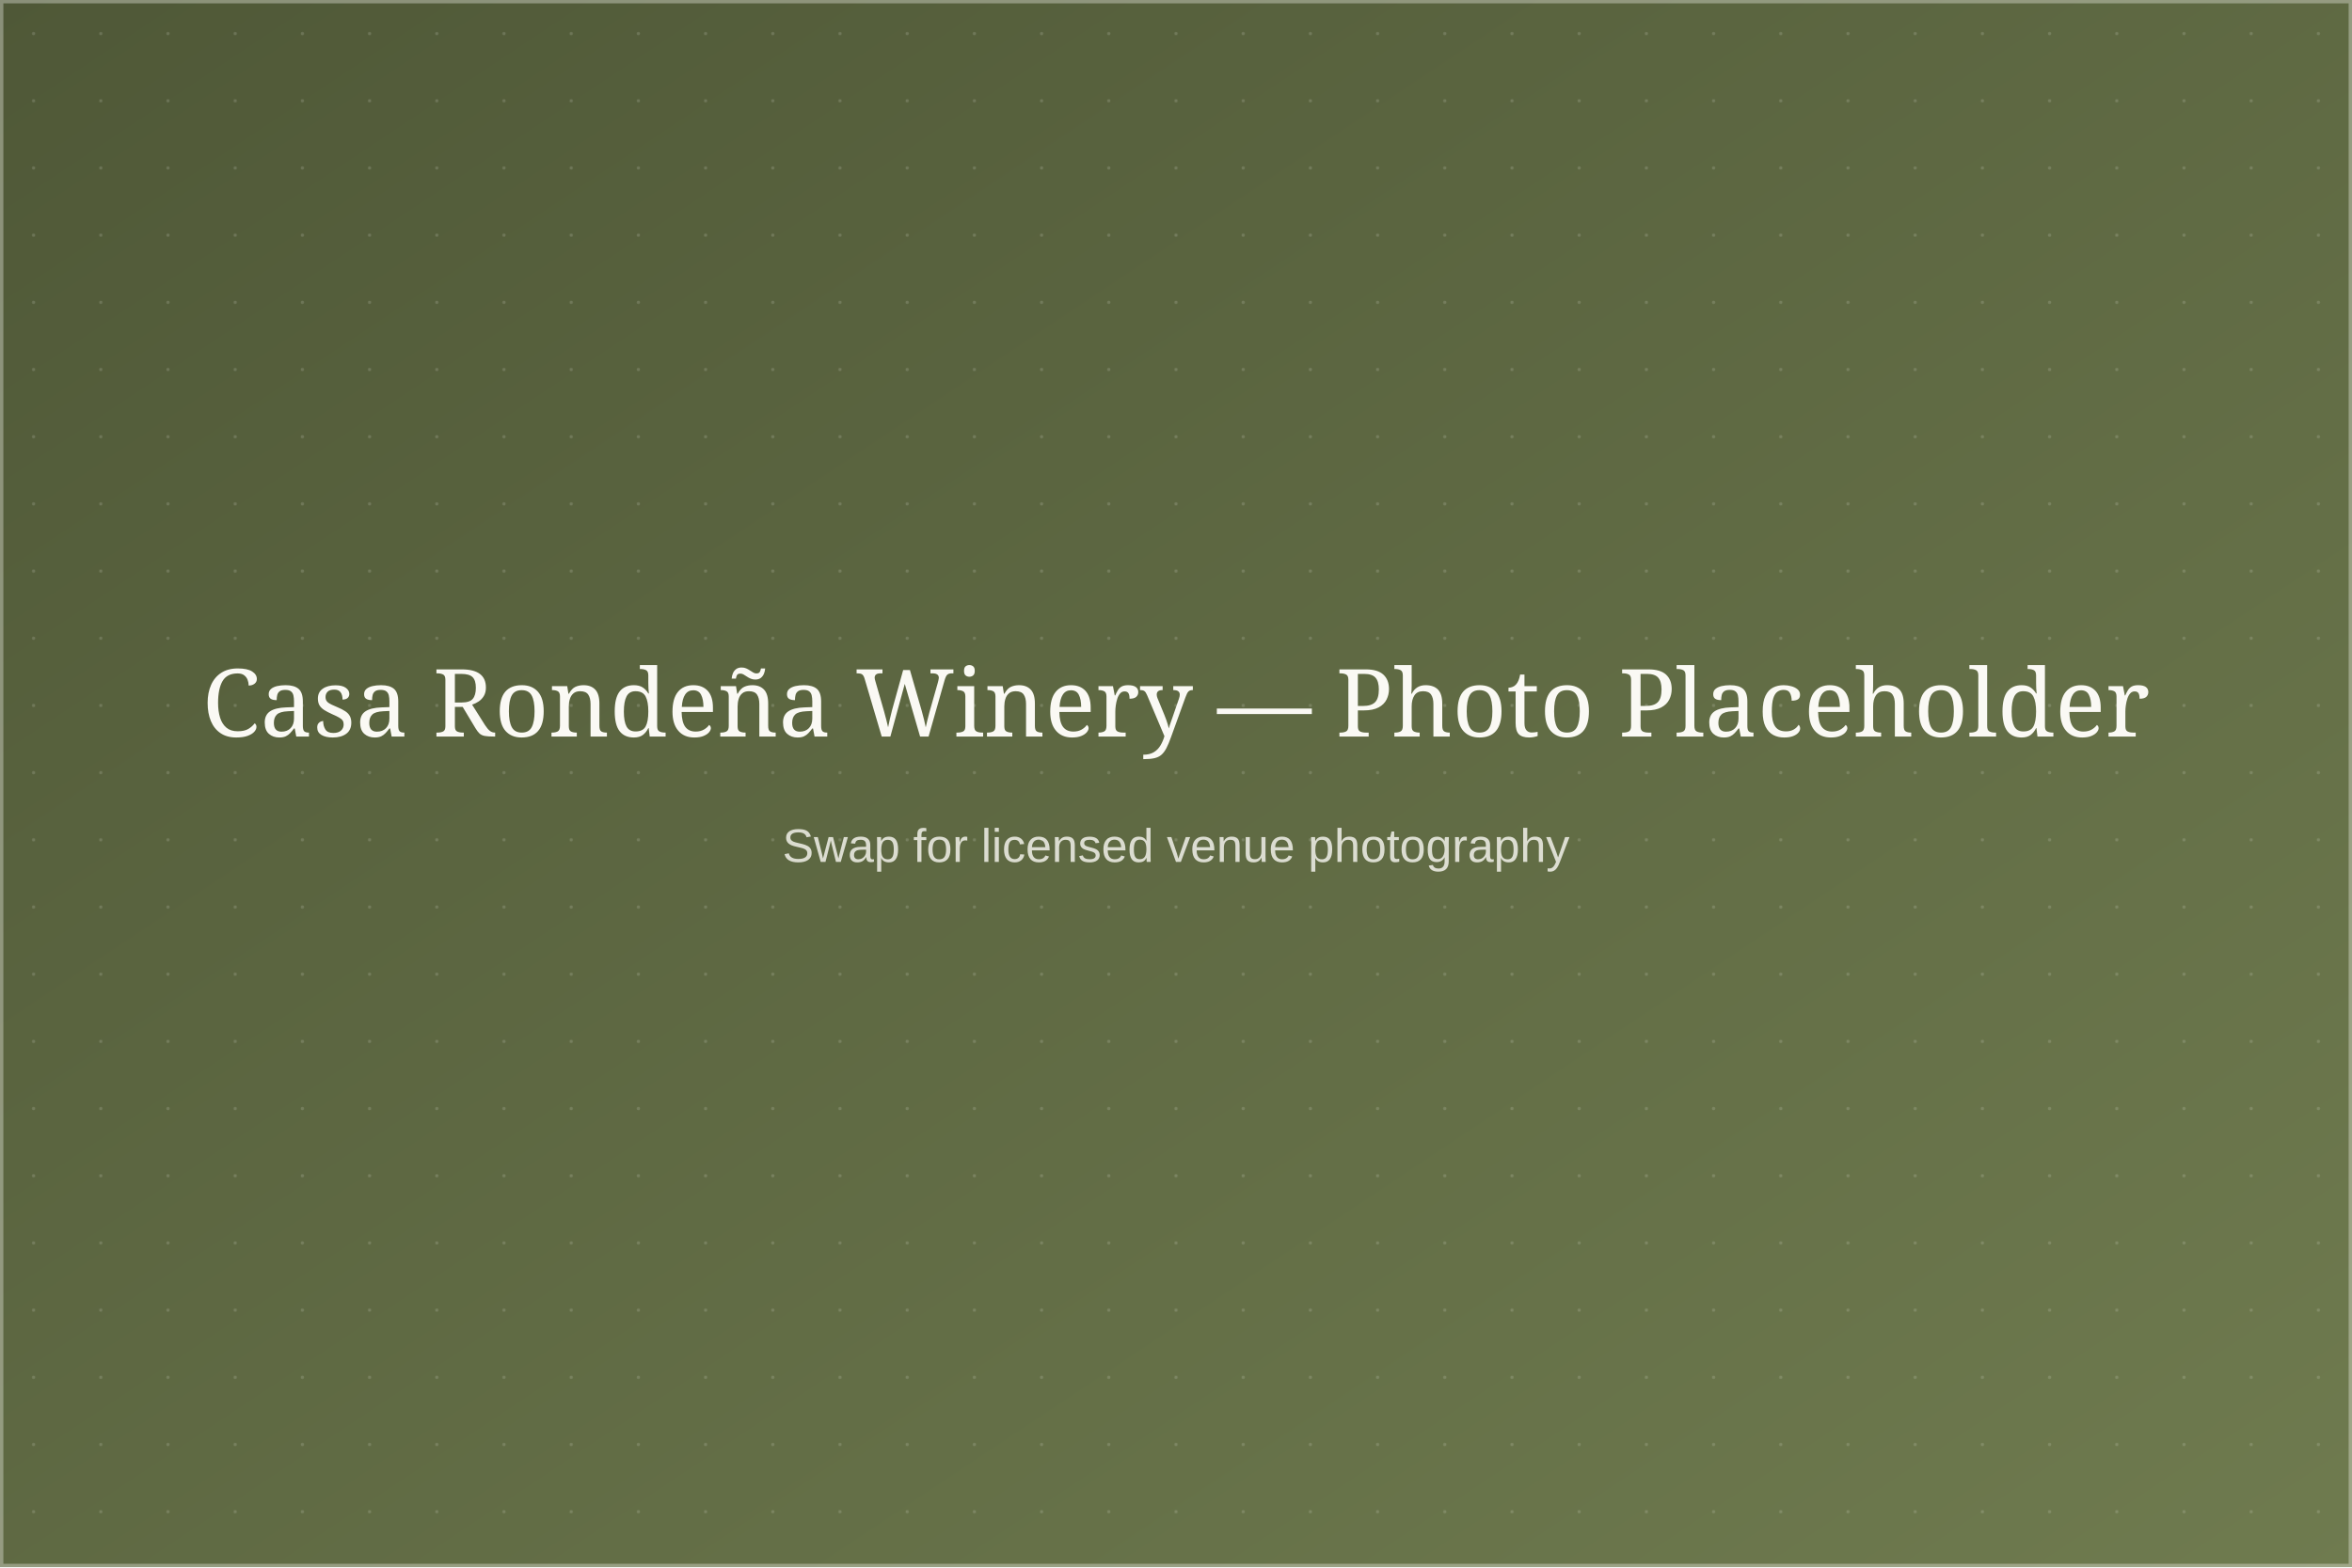
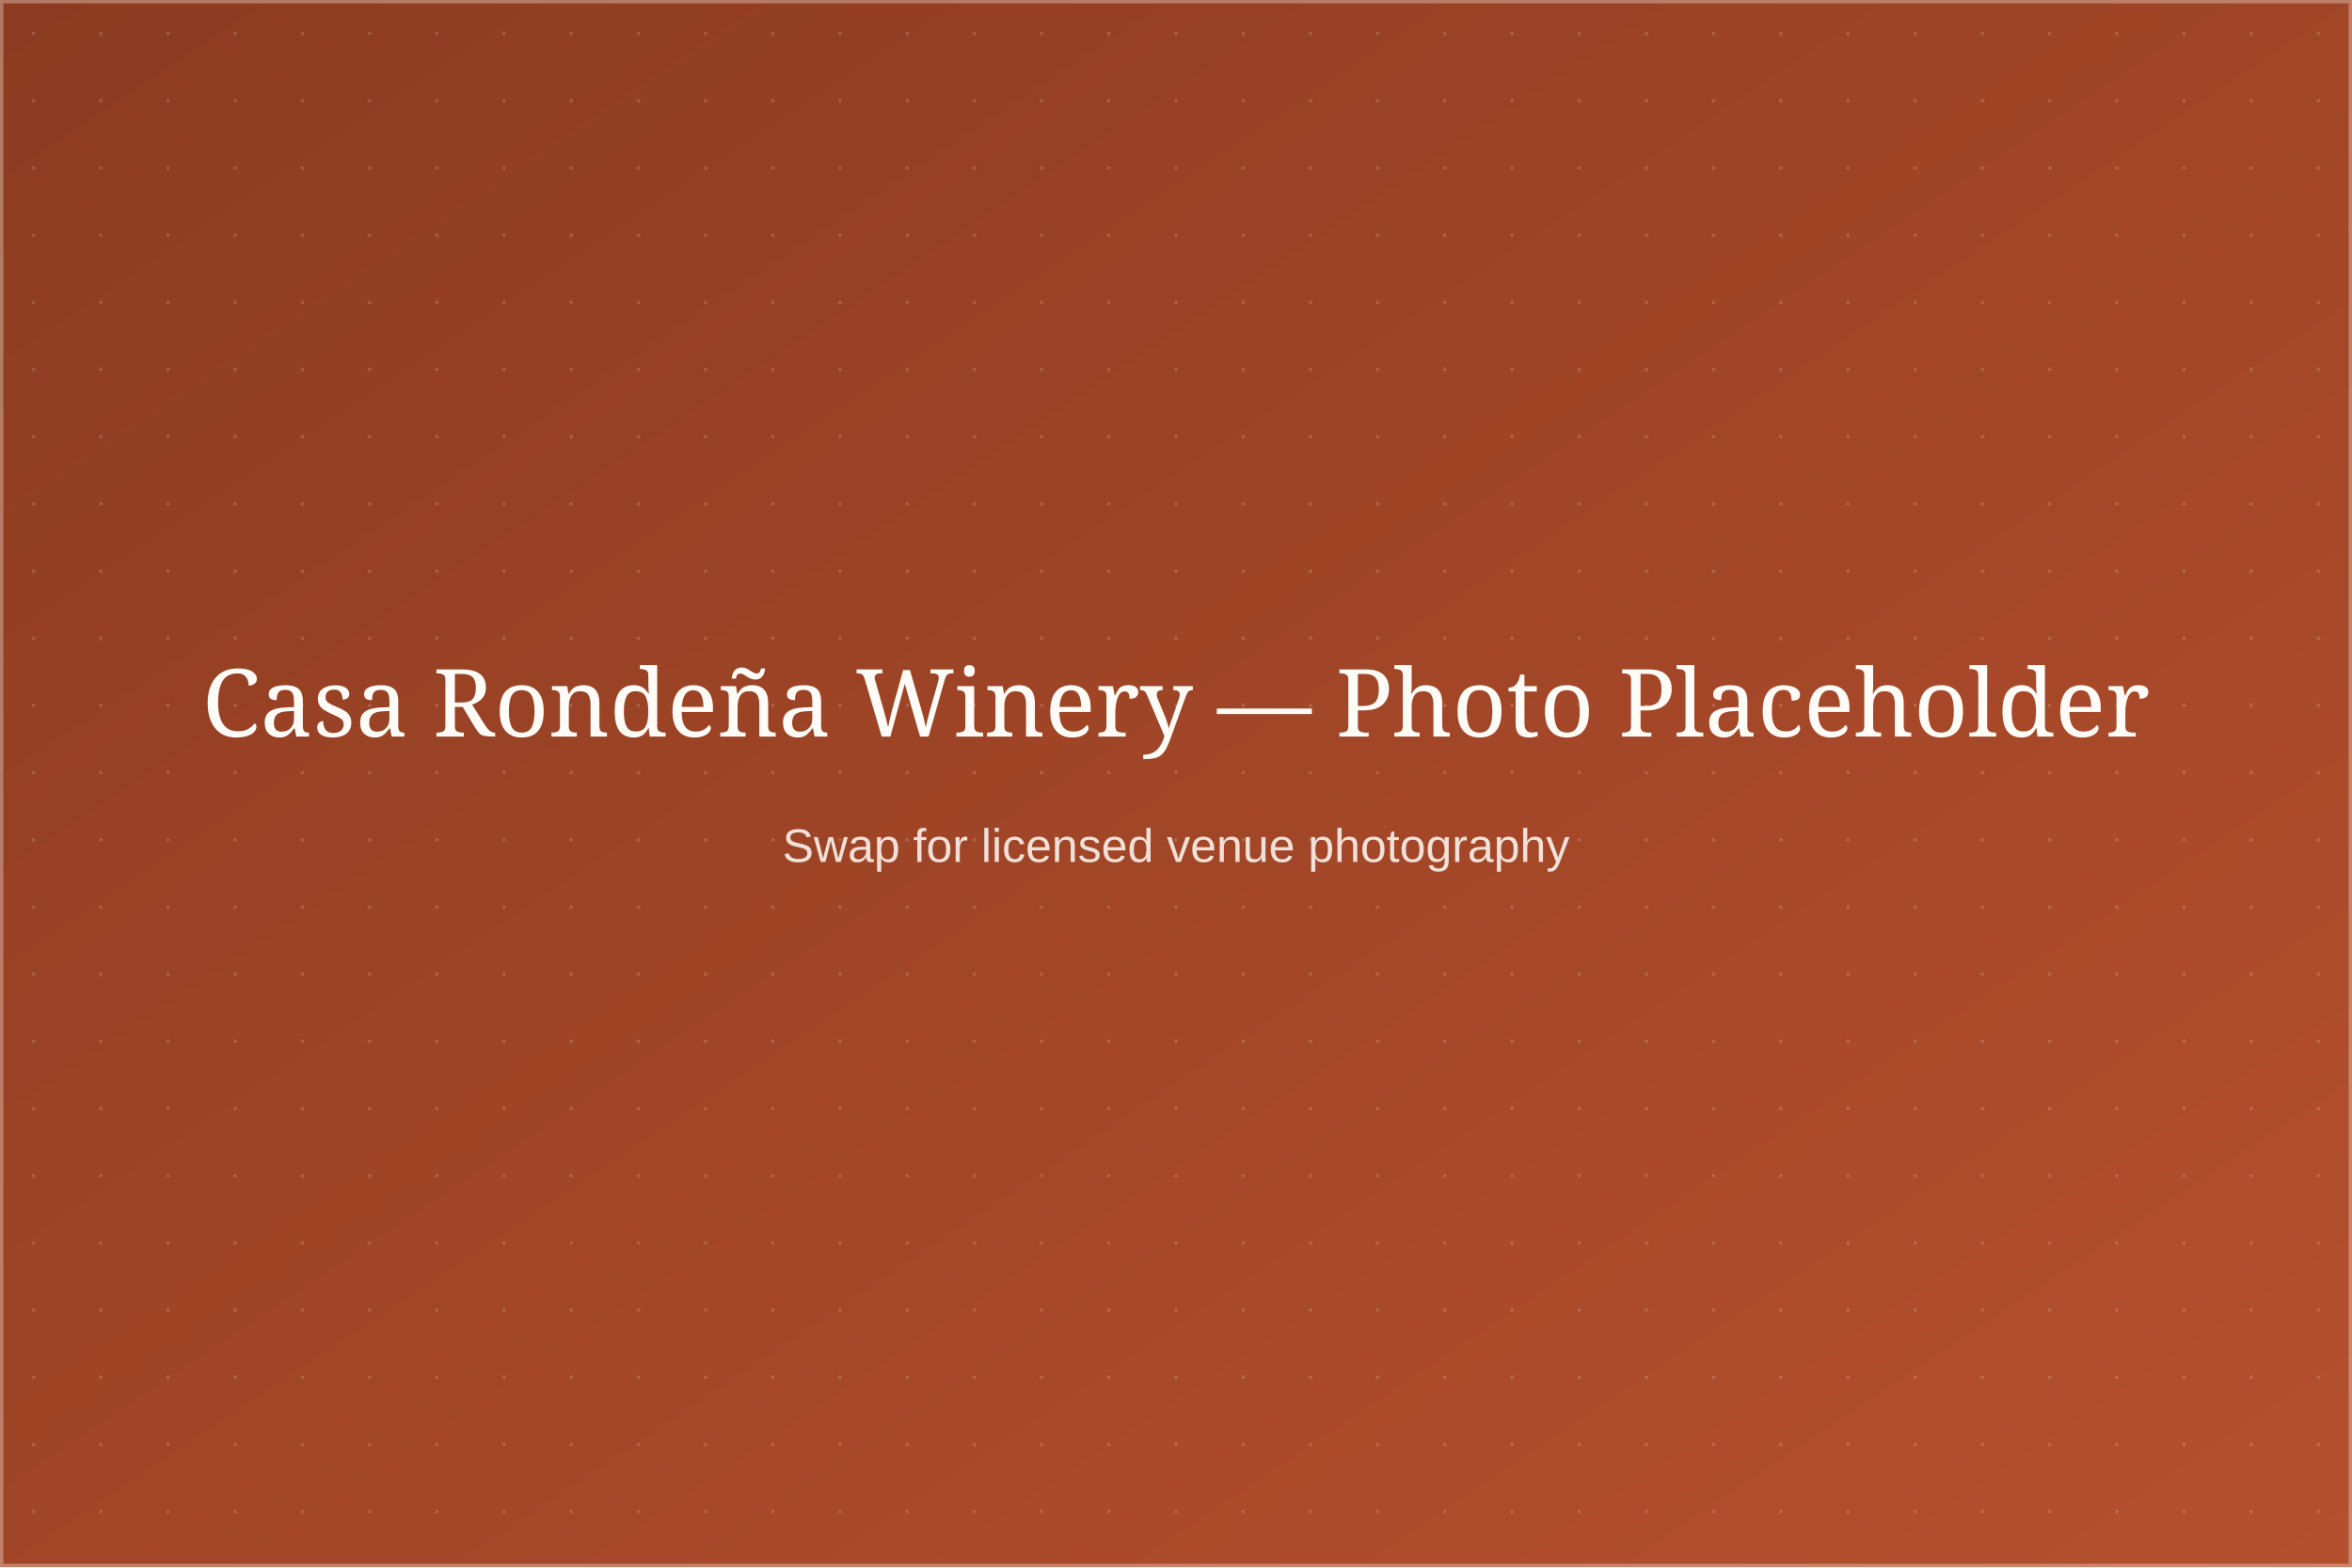
<svg xmlns="http://www.w3.org/2000/svg" width="1400" height="933" viewBox="0 0 1400 933">
  <defs>
    <linearGradient id="g" x1="0" y1="0" x2="1" y2="1">
-       <stop offset="0" stop-color="#4F5837" />
-       <stop offset="1" stop-color="#6F7B4F" />
+       <stop offset="0" stop-color="#8C3B20" />
+       <stop offset="1" stop-color="#B5502E" />
    </linearGradient>
    <pattern id="p" width="40" height="40" patternUnits="userSpaceOnUse">
      <rect width="40" height="40" fill="none" />
-       <circle cx="20" cy="20" r="1" fill="#FAF9F4" opacity="0.15" />
+       <circle cx="20" cy="20" r="1" fill="#FFFCF7" opacity="0.18" />
    </pattern>
  </defs>
  <rect width="1400" height="933" fill="url(#g)" />
  <rect width="1400" height="933" fill="url(#p)" />
-   <rect x="1" y="1" width="1398" height="931" fill="none" stroke="#FAF9F4" stroke-opacity="0.35" stroke-width="2" />
-   <text x="50%" y="47%" text-anchor="middle" font-family="Georgia, serif" font-size="56" fill="#FAF9F4">Casa Rondeña Winery — Photo Placeholder</text>
-   <text x="50%" y="55%" text-anchor="middle" font-family="Arial, sans-serif" font-size="28" fill="#FAF9F4" opacity="0.8">Swap for licensed venue photography</text>
+   <rect x="1" y="1" width="1398" height="931" fill="none" stroke="#F6EFE4" stroke-opacity="0.35" stroke-width="2" />
+   <text x="50%" y="47%" text-anchor="middle" font-family="Georgia, serif" font-size="56" fill="#FFFCF7">Casa Rondeña Winery — Photo Placeholder</text>
+   <text x="50%" y="55%" text-anchor="middle" font-family="Arial, sans-serif" font-size="28" fill="#FFFCF7" opacity="0.85">Swap for licensed venue photography</text>
</svg>
